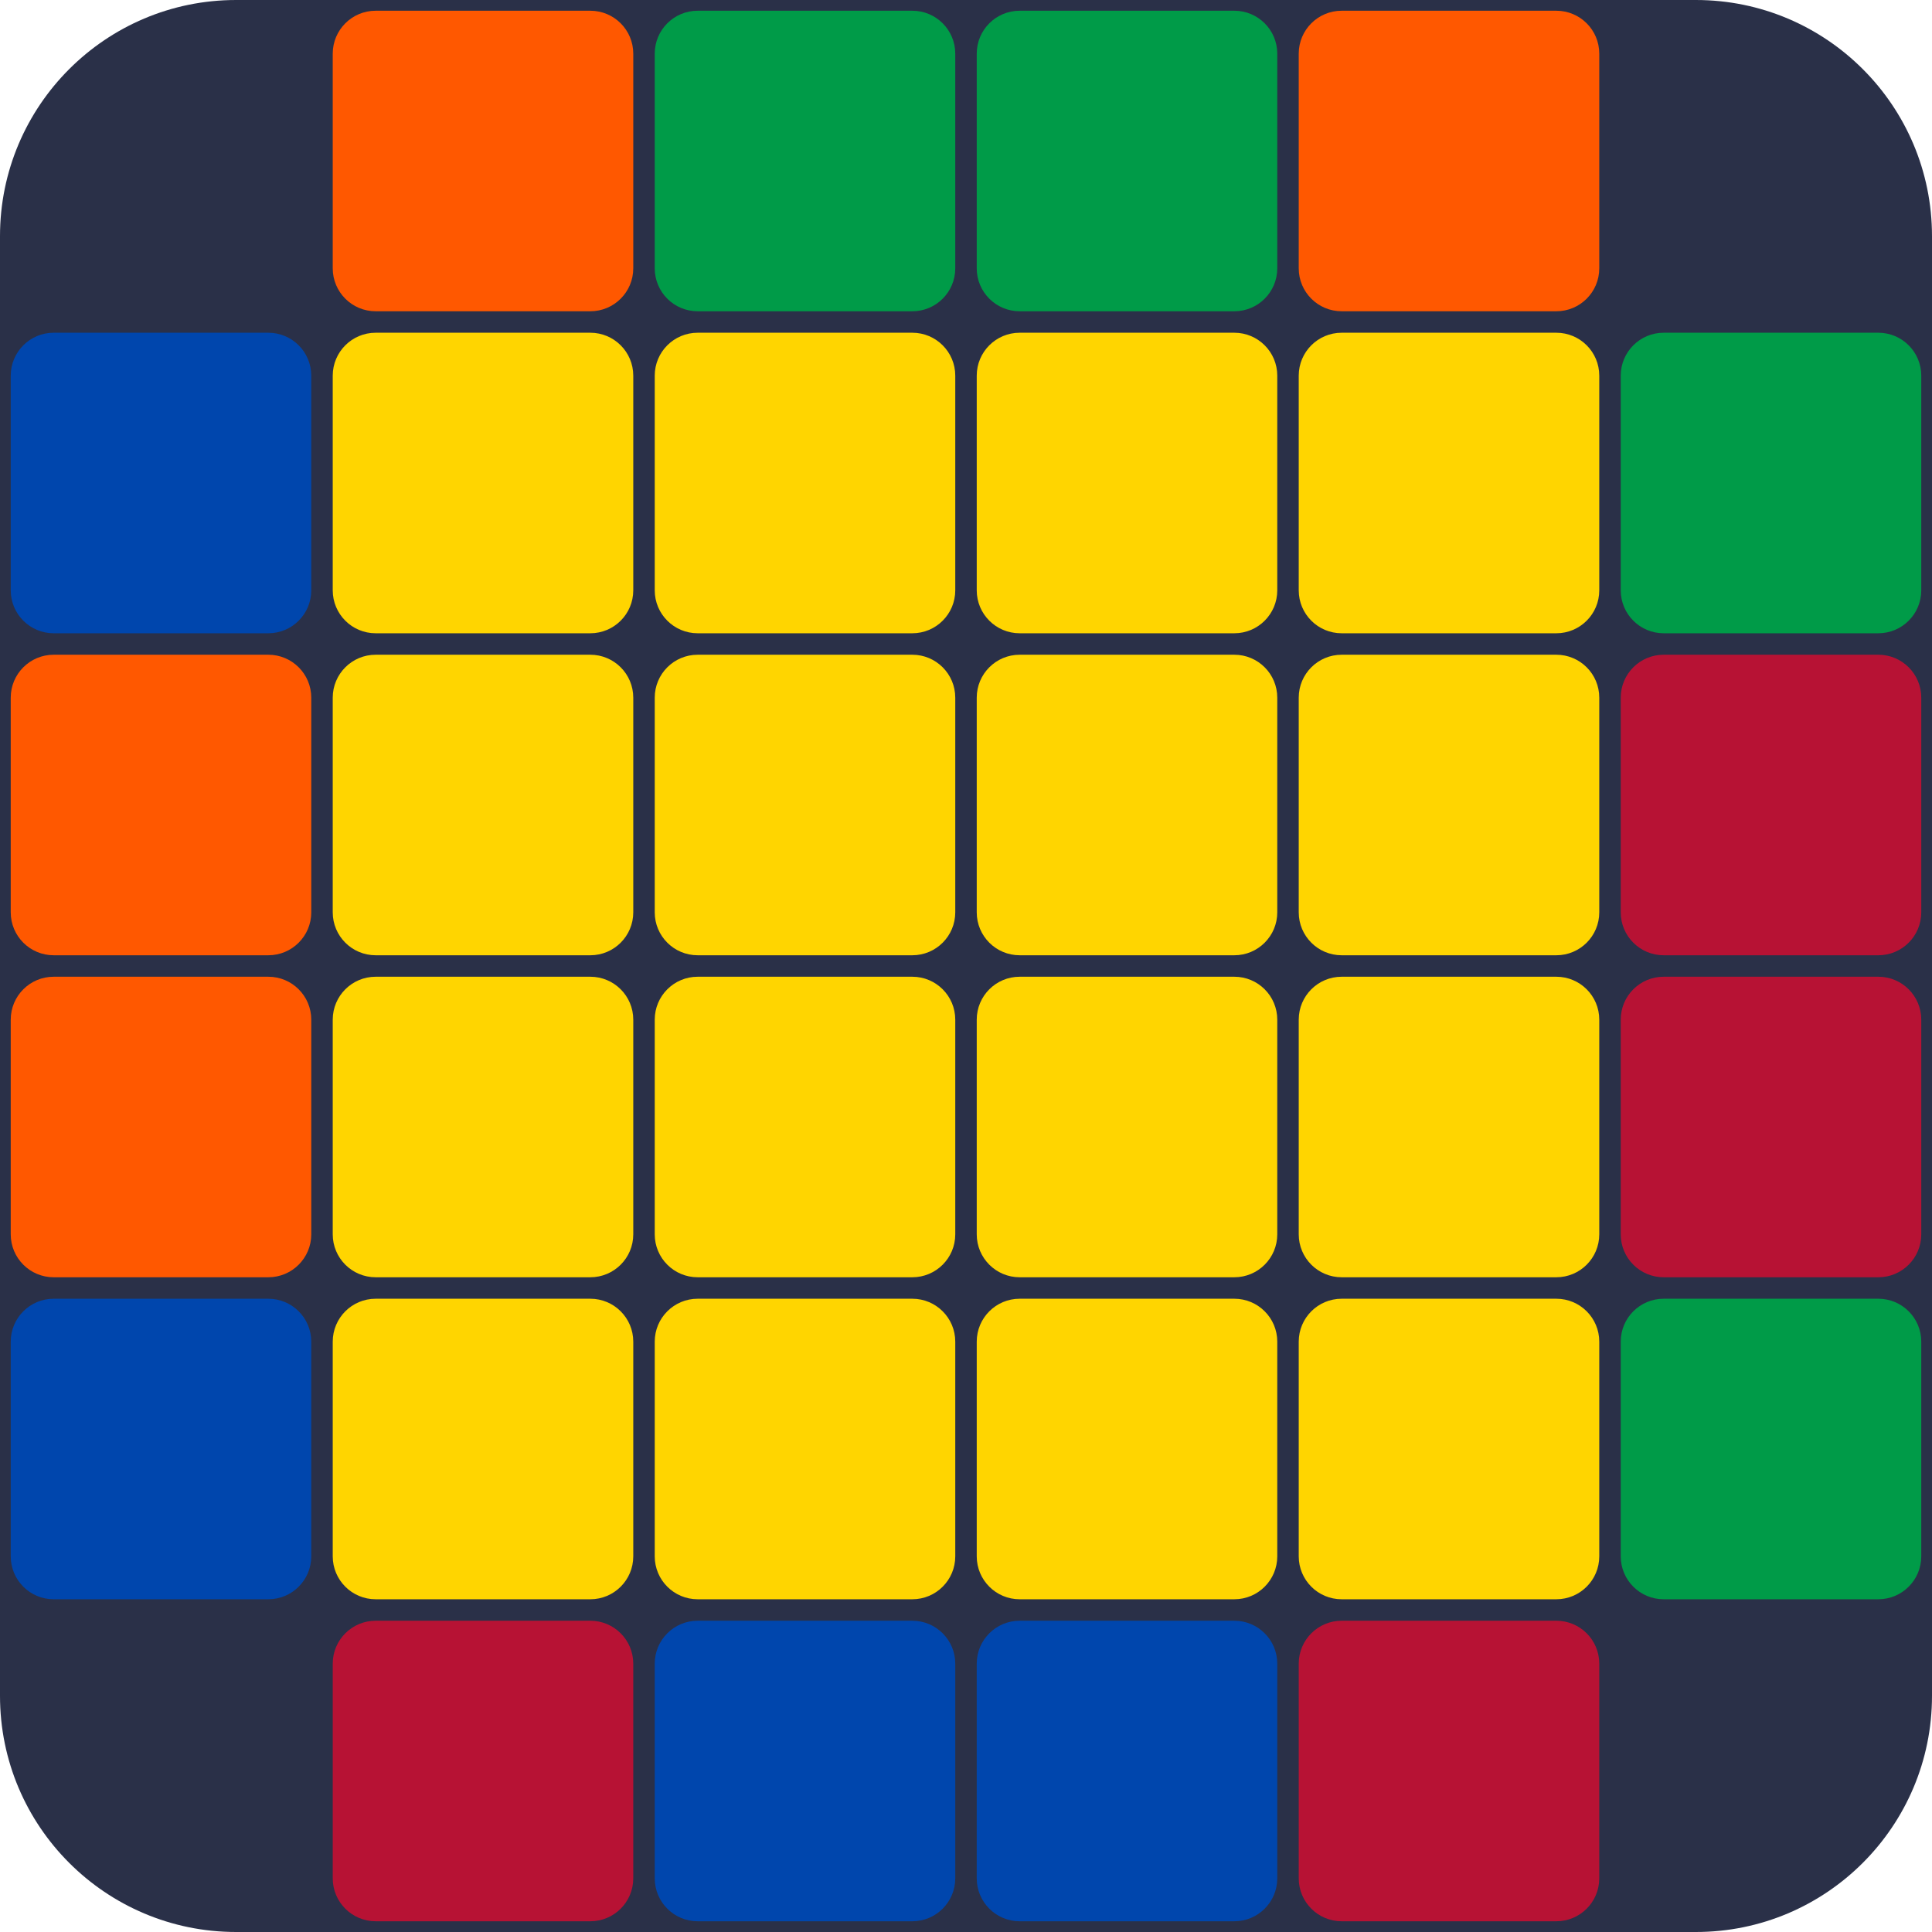
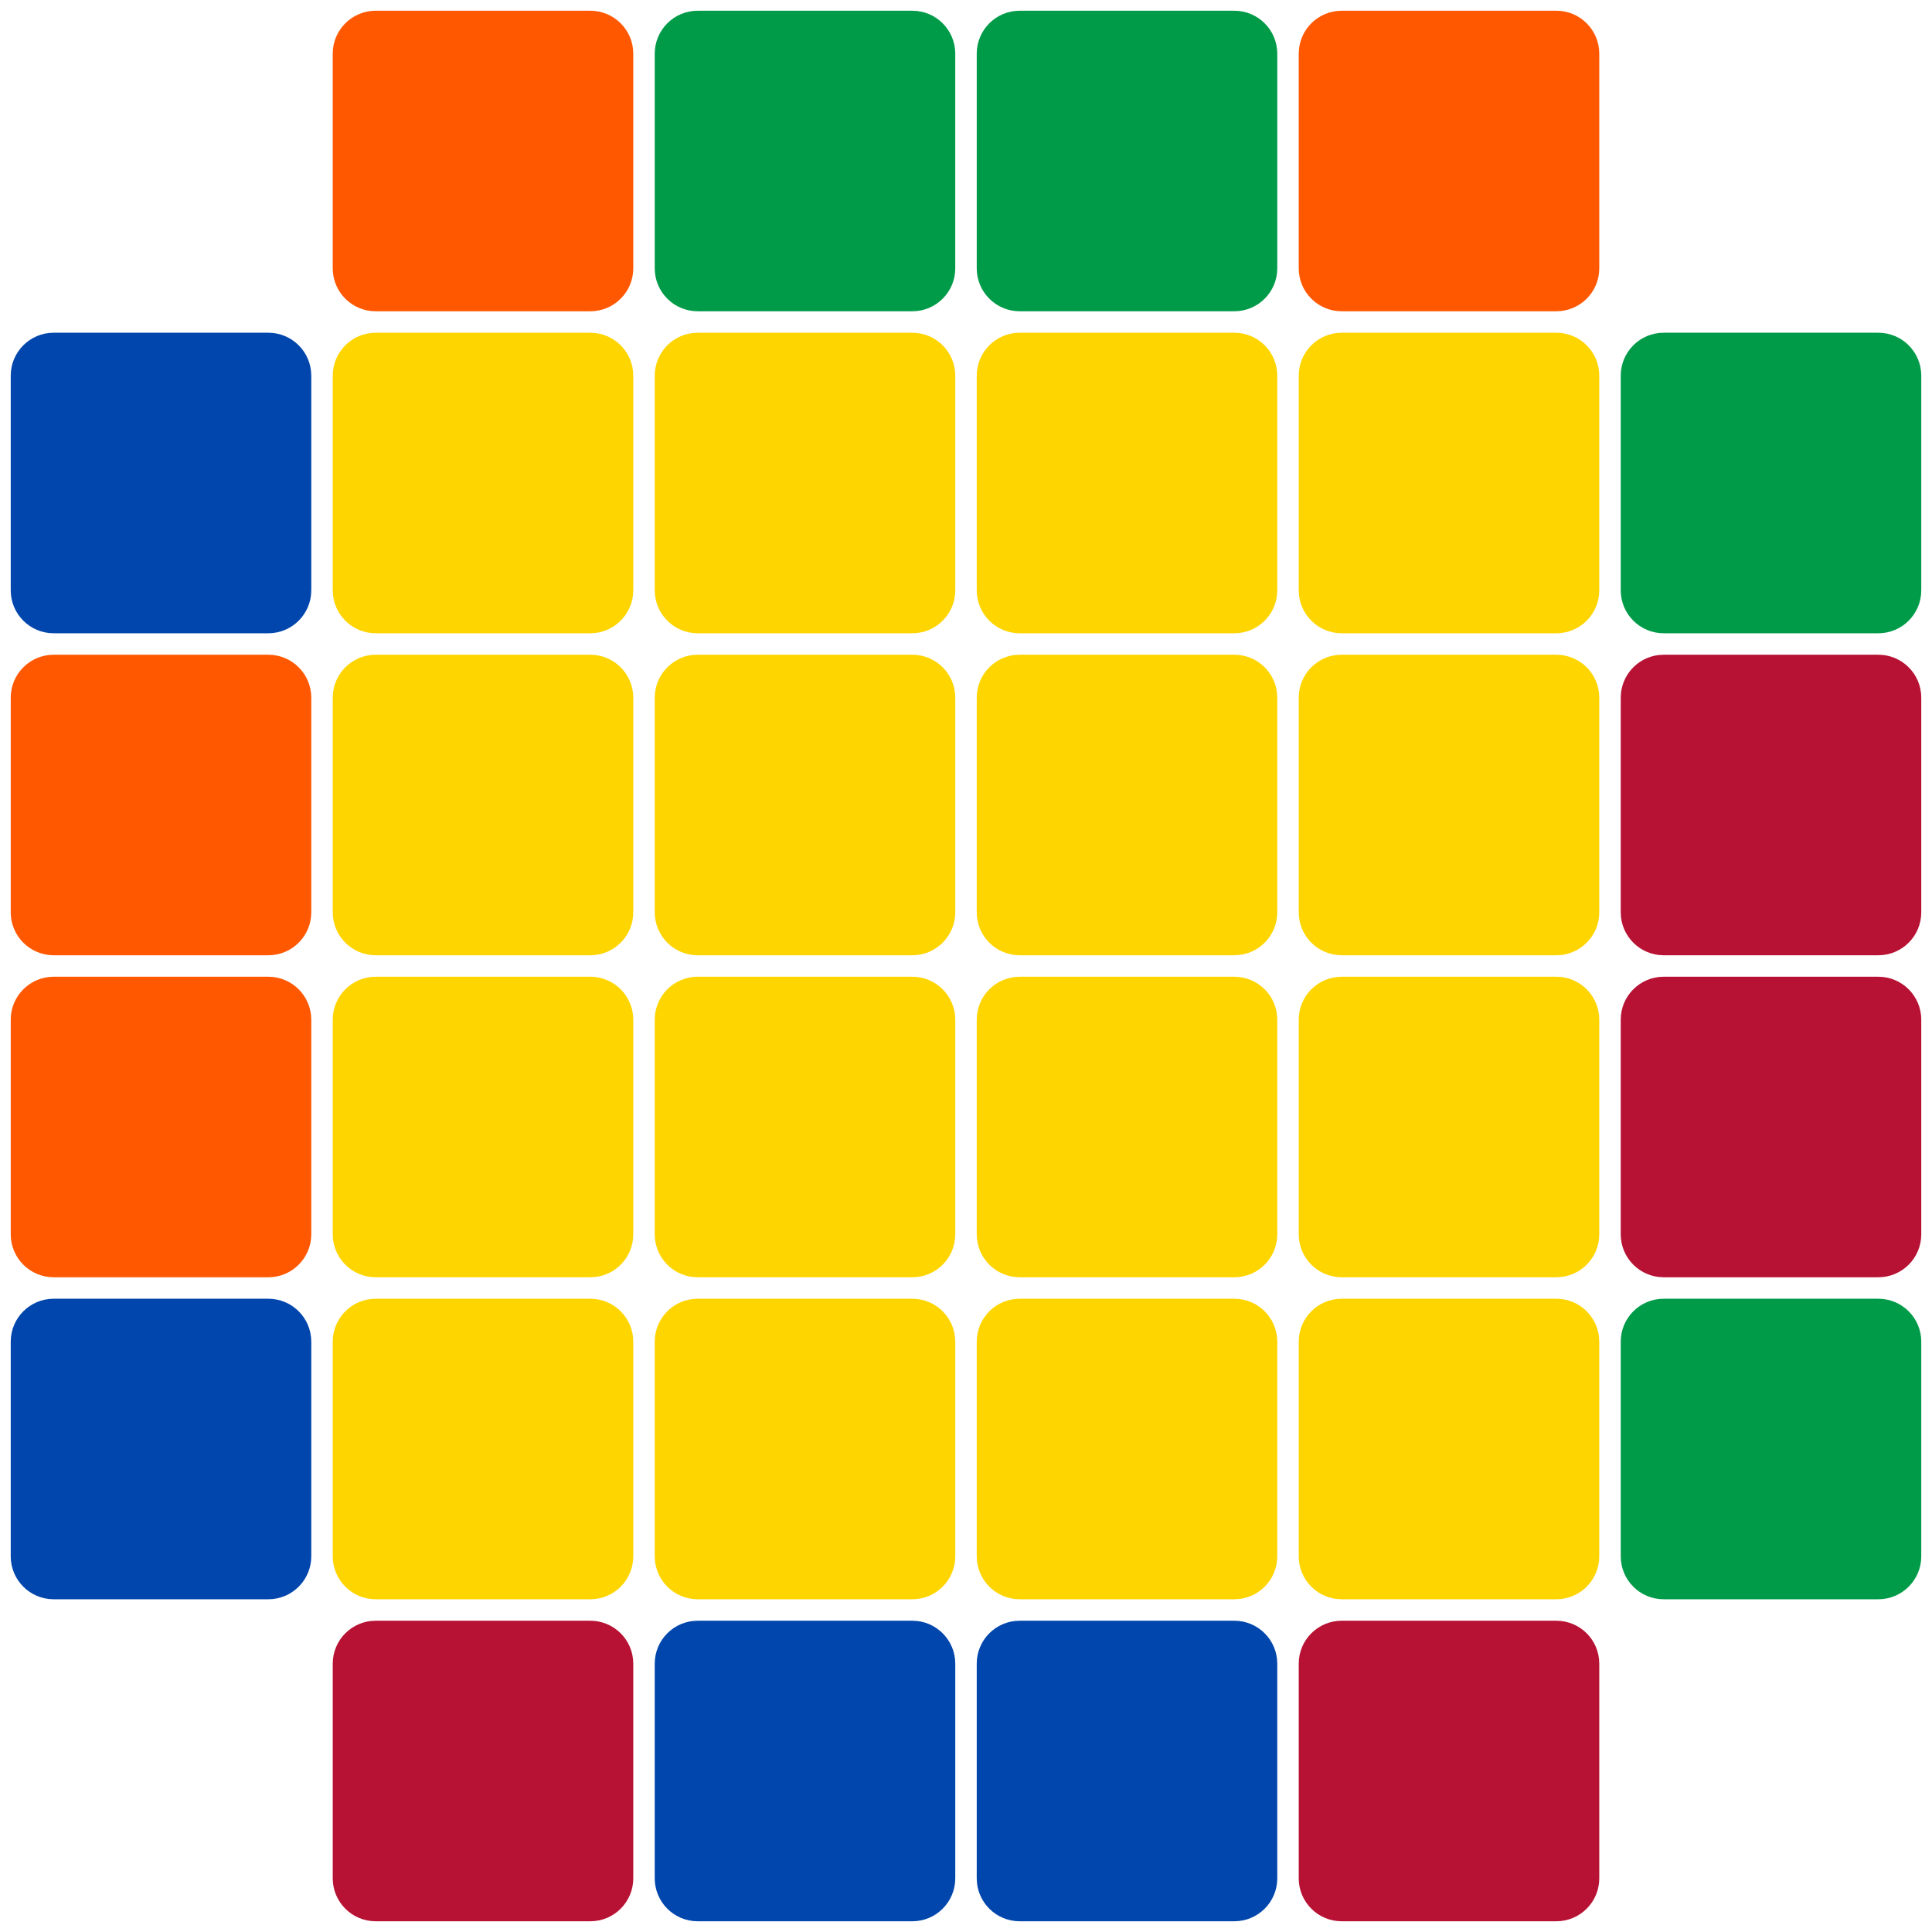
<svg xmlns="http://www.w3.org/2000/svg" viewBox="0 0 180 180">
-   <rect x="0" y="0" width="180" height="180" rx="22" fill="#2a3048" />
  <rect x="31" y="1" width="28" height="28" rx="4" fill="#ff5800" />
  <rect x="61" y="1" width="28" height="28" rx="4" fill="#009b48" />
  <rect x="91" y="1" width="28" height="28" rx="4" fill="#009b48" />
  <rect x="121" y="1" width="28" height="28" rx="4" fill="#ff5800" />
  <rect x="1" y="31" width="28" height="28" rx="4" fill="#0046ad" />
  <rect x="31" y="31" width="28" height="28" rx="4" fill="#ffd500" />
  <rect x="61" y="31" width="28" height="28" rx="4" fill="#ffd500" />
  <rect x="91" y="31" width="28" height="28" rx="4" fill="#ffd500" />
  <rect x="121" y="31" width="28" height="28" rx="4" fill="#ffd500" />
  <rect x="151" y="31" width="28" height="28" rx="4" fill="#009b48" />
  <rect x="1" y="61" width="28" height="28" rx="4" fill="#ff5800" />
  <rect x="31" y="61" width="28" height="28" rx="4" fill="#ffd500" />
  <rect x="61" y="61" width="28" height="28" rx="4" fill="#ffd500" />
  <rect x="91" y="61" width="28" height="28" rx="4" fill="#ffd500" />
  <rect x="121" y="61" width="28" height="28" rx="4" fill="#ffd500" />
  <rect x="151" y="61" width="28" height="28" rx="4" fill="#b71234" />
  <rect x="1" y="91" width="28" height="28" rx="4" fill="#ff5800" />
  <rect x="31" y="91" width="28" height="28" rx="4" fill="#ffd500" />
  <rect x="61" y="91" width="28" height="28" rx="4" fill="#ffd500" />
  <rect x="91" y="91" width="28" height="28" rx="4" fill="#ffd500" />
  <rect x="121" y="91" width="28" height="28" rx="4" fill="#ffd500" />
  <rect x="151" y="91" width="28" height="28" rx="4" fill="#b71234" />
  <rect x="1" y="121" width="28" height="28" rx="4" fill="#0046ad" />
  <rect x="31" y="121" width="28" height="28" rx="4" fill="#ffd500" />
  <rect x="61" y="121" width="28" height="28" rx="4" fill="#ffd500" />
  <rect x="91" y="121" width="28" height="28" rx="4" fill="#ffd500" />
  <rect x="121" y="121" width="28" height="28" rx="4" fill="#ffd500" />
  <rect x="151" y="121" width="28" height="28" rx="4" fill="#009b48" />
  <rect x="31" y="151" width="28" height="28" rx="4" fill="#b71234" />
  <rect x="61" y="151" width="28" height="28" rx="4" fill="#0046ad" />
  <rect x="91" y="151" width="28" height="28" rx="4" fill="#0046ad" />
  <rect x="121" y="151" width="28" height="28" rx="4" fill="#b71234" />
</svg>
